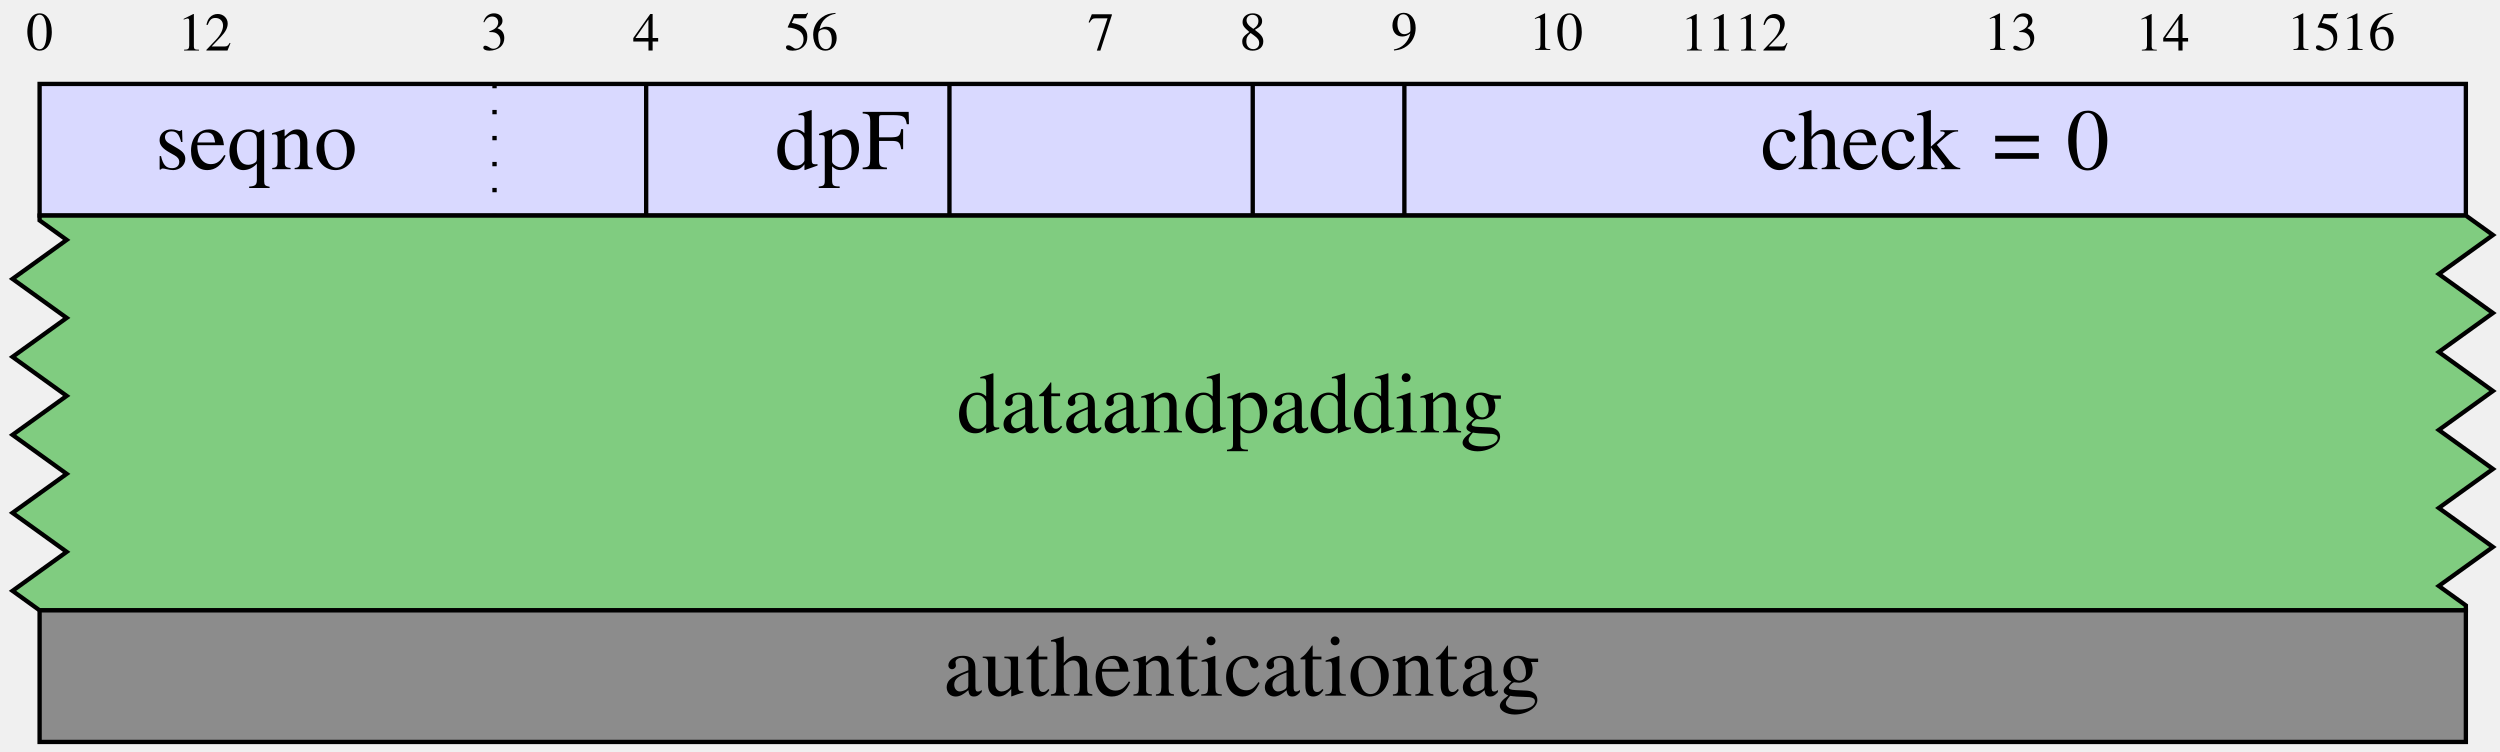
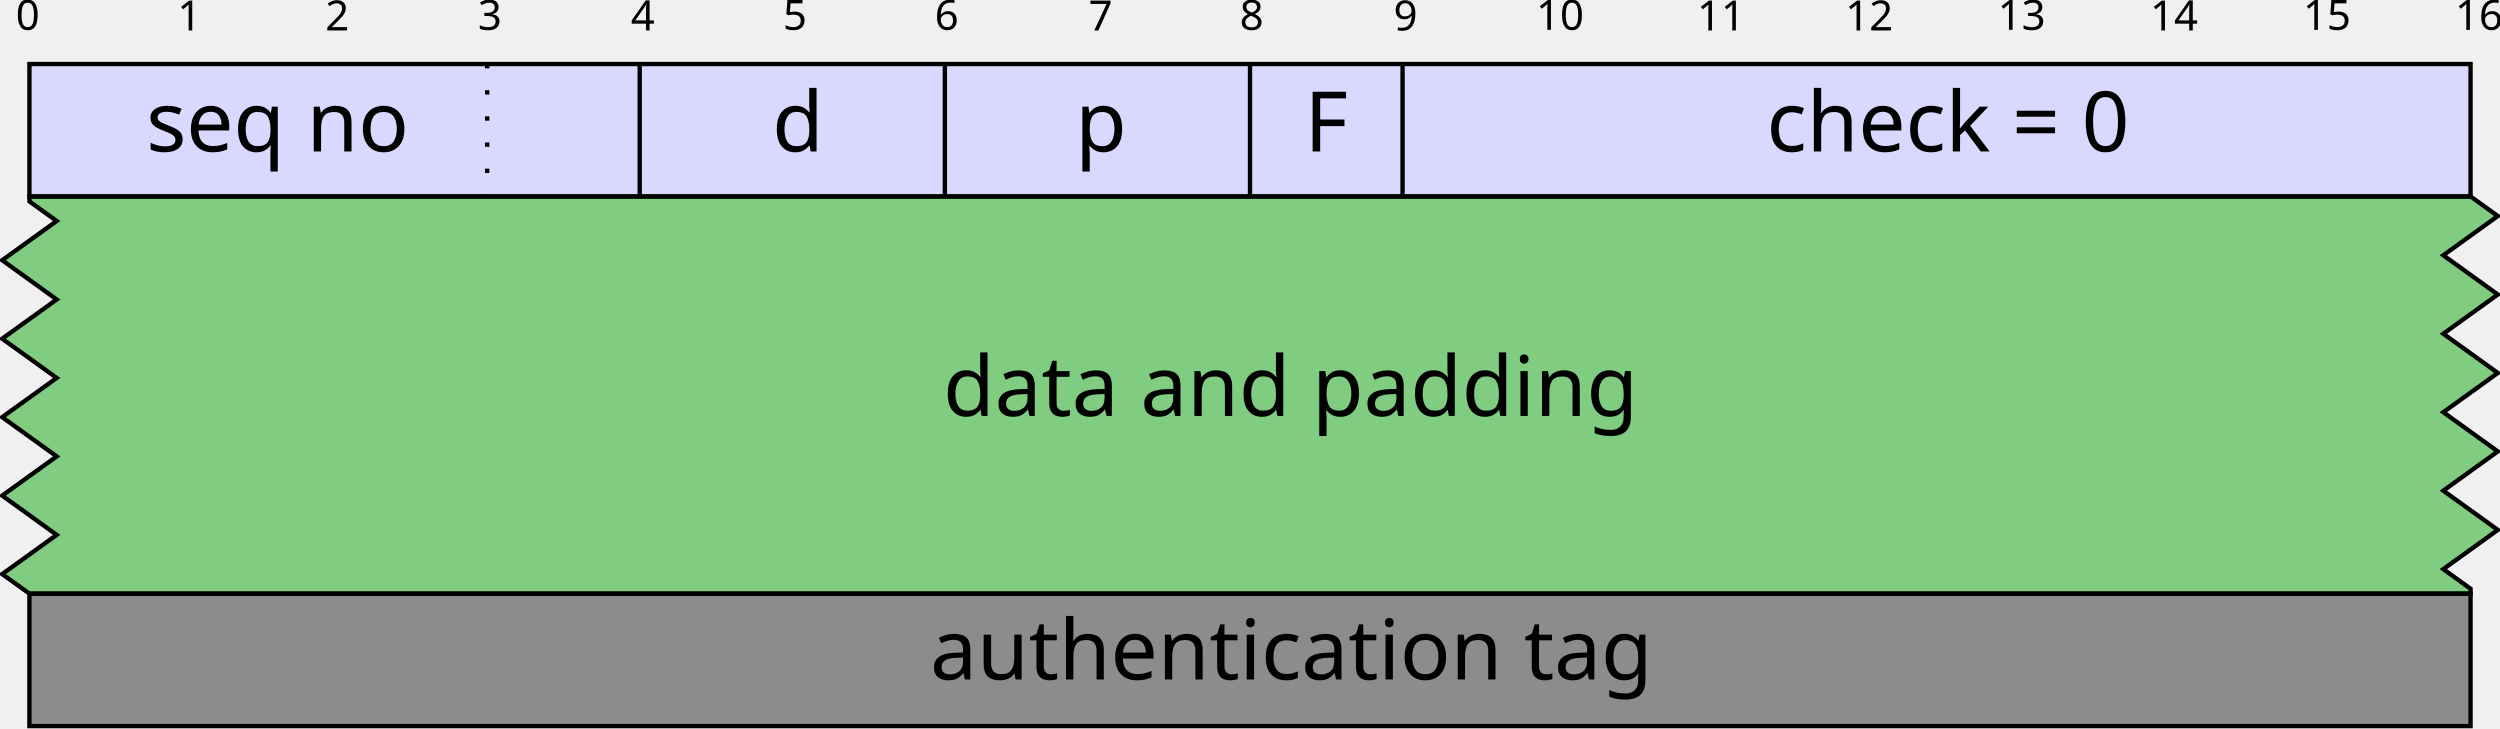
- <svg xmlns="http://www.w3.org/2000/svg" id="svg4226" version="1.1" width="752.033" height="226.04" xml:space="preserve">
-   <defs id="defs4230">
-     <clipPath clipPathUnits="userSpaceOnUse" id="clipPath4242">
-       <path d="M 0,0 703,0 703,210 0,210 0,0 z" id="path4244" />
-     </clipPath>
-     <clipPath clipPathUnits="userSpaceOnUse" id="clipPath4252">
-       <path d="m 0.875,0.921 702,0 0,208.454 -702,0 0,-208.454 z" id="path4254" />
-     </clipPath>
-   </defs>
-   <g id="g4234" transform="matrix(1.25,0,0,-1.25,1,225.0398)">
-     <g id="g3045" transform="scale(0.8534851,0.8534851)">
-       <path id="path4246" style="fill:#ffffff;fill-opacity:0;fill-rule:evenodd;stroke:none" d="M 0,0 703,0 703,210 0,210 0,0 z" />
-       <text style="font-size:36.786px" y="-196.868" x="6.408" transform="scale(1,-1)" id="text4258">
-         <tspan style="font-size:15.27px;font-variant:normal;writing-mode:lr-tb;fill:#000000;fill-opacity:1;fill-rule:nonzero;stroke:none;font-family:Nimbus Roman No9 L;-inkscape-font-specification:NimbusRomNo9L-Regu" x="6.408" y="-196.868" id="tspan4260">0</tspan>
-       </text>
-       <text style="font-size:36.786px" y="-196.684" x="49.166" transform="scale(1,-1)" id="text4264">
-         <tspan style="font-size:15.27px;font-variant:normal;writing-mode:lr-tb;fill:#000000;fill-opacity:1;fill-rule:nonzero;stroke:none;font-family:Nimbus Roman No9 L;-inkscape-font-specification:NimbusRomNo9L-Regu" x="49.166 91.924" y="-196.684" id="tspan4266">12</tspan>
-       </text>
-       <text style="font-size:36.786px" y="-196.868" x="134.68" transform="scale(1,-1)" id="text4270">
-         <tspan style="font-size:15.27px;font-variant:normal;writing-mode:lr-tb;fill:#000000;fill-opacity:1;fill-rule:nonzero;stroke:none;font-family:Nimbus Roman No9 L;-inkscape-font-specification:NimbusRomNo9L-Regu" x="134.68" y="-196.868" id="tspan4272">3</tspan>
-       </text>
-       <text style="font-size:36.786px" y="-196.684" x="177.436" transform="scale(1,-1)" id="text4276">
-         <tspan style="font-size:15.27px;font-variant:normal;writing-mode:lr-tb;fill:#000000;fill-opacity:1;fill-rule:nonzero;stroke:none;font-family:Nimbus Roman No9 L;-inkscape-font-specification:NimbusRomNo9L-Regu" x="177.436" y="-196.684" id="tspan4278">4</tspan>
-       </text>
-       <text style="font-size:36.786px" y="-196.868" x="220.194" transform="scale(1,-1)" id="text4282">
-         <tspan style="font-size:15.27px;font-variant:normal;writing-mode:lr-tb;fill:#000000;fill-opacity:1;fill-rule:nonzero;stroke:none;font-family:Nimbus Roman No9 L;-inkscape-font-specification:NimbusRomNo9L-Regu" x="220.194 262.952" y="-196.868" id="tspan4284">56</tspan>
-       </text>
-       <text style="font-size:36.786px" y="-196.801" x="305.705" transform="scale(1,-1)" id="text4288">
-         <tspan style="font-size:15.27px;font-variant:normal;writing-mode:lr-tb;fill:#000000;fill-opacity:1;fill-rule:nonzero;stroke:none;font-family:Nimbus Roman No9 L;-inkscape-font-specification:NimbusRomNo9L-Regu" x="305.705" y="-196.801" id="tspan4290">7</tspan>
-       </text>
-       <text style="font-size:36.786px" y="-196.868" x="348.463" transform="scale(1,-1)" id="text4294">
-         <tspan style="font-size:15.27px;font-variant:normal;writing-mode:lr-tb;fill:#000000;fill-opacity:1;fill-rule:nonzero;stroke:none;font-family:Nimbus Roman No9 L;-inkscape-font-specification:NimbusRomNo9L-Regu" x="348.463" y="-196.868" id="tspan4296">8</tspan>
-       </text>
-       <text style="font-size:36.786px" y="-197.021" x="391.221" transform="scale(1,-1)" id="text4300">
-         <tspan style="font-size:15.27px;font-variant:normal;writing-mode:lr-tb;fill:#000000;fill-opacity:1;fill-rule:nonzero;stroke:none;font-family:Nimbus Roman No9 L;-inkscape-font-specification:NimbusRomNo9L-Regu" x="391.221" y="-197.021" id="tspan4302">9</tspan>
-       </text>
-       <text style="font-size:36.786px" y="-196.868" x="430.159" transform="scale(1,-1)" id="text4306">
-         <tspan style="font-size:15.27px;font-variant:normal;writing-mode:lr-tb;fill:#000000;fill-opacity:1;fill-rule:nonzero;stroke:none;font-family:Nimbus Roman No9 L;-inkscape-font-specification:NimbusRomNo9L-Regu" x="430.159 437.794" y="-196.868" id="tspan4308">10</tspan>
-       </text>
-       <text style="font-size:36.786px" y="-196.684" x="472.916" transform="scale(1,-1)" id="text4312">
-         <tspan style="font-size:15.27px;font-variant:normal;writing-mode:lr-tb;fill:#000000;fill-opacity:1;fill-rule:nonzero;stroke:none;font-family:Nimbus Roman No9 L;-inkscape-font-specification:NimbusRomNo9L-Regu" x="472.916 480.551 515.671 523.306" y="-196.684" id="tspan4314">1112</tspan>
-       </text>
-       <text style="font-size:36.786px" y="-196.868" x="558.428" transform="scale(1,-1)" id="text4318">
-         <tspan style="font-size:15.27px;font-variant:normal;writing-mode:lr-tb;fill:#000000;fill-opacity:1;fill-rule:nonzero;stroke:none;font-family:Nimbus Roman No9 L;-inkscape-font-specification:NimbusRomNo9L-Regu" x="558.428 566.063" y="-196.868" id="tspan4320">13</tspan>
-       </text>
-       <text style="font-size:36.786px" y="-196.684" x="601.186" transform="scale(1,-1)" id="text4324">
-         <tspan style="font-size:15.27px;font-variant:normal;writing-mode:lr-tb;fill:#000000;fill-opacity:1;fill-rule:nonzero;stroke:none;font-family:Nimbus Roman No9 L;-inkscape-font-specification:NimbusRomNo9L-Regu" x="601.186 608.821" y="-196.684" id="tspan4326">14</tspan>
-       </text>
-       <text style="font-size:36.786px" y="-196.868" x="643.943" transform="scale(1,-1)" id="text4330">
-         <tspan style="font-size:15.27px;font-variant:normal;writing-mode:lr-tb;fill:#000000;fill-opacity:1;fill-rule:nonzero;stroke:none;font-family:Nimbus Roman No9 L;-inkscape-font-specification:NimbusRomNo9L-Regu" x="643.943 651.578 686.698 694.333" y="-196.868" id="tspan4332">1516</tspan>
-       </text>
-       <path id="path4334" style="fill:#d9d9ff;fill-opacity:1;fill-rule:nonzero;stroke:none" d="m 10.228,150.165 684.116,0 0,37.107 -684.116,0 0,-37.107 z" />
-       <path d="m 10.228,150.165 684.116,0 0,37.107 -684.116,0 0,-37.107 z" style="fill:none;stroke:#000000;stroke-width:1.222;stroke-linecap:butt;stroke-linejoin:miter;stroke-miterlimit:10;stroke-opacity:1;stroke-dasharray:none" id="path4338" />
-       <path d="m 181.258,187.273 0,-37.108 m 85.512,37.108 0,-37.108 m 85.515,37.108 0,-37.108 m 42.758,37.108 0,-37.108" style="fill:none;stroke:#000000;stroke-width:1.222;stroke-linecap:butt;stroke-linejoin:miter;stroke-miterlimit:10;stroke-opacity:1;stroke-dasharray:none" id="path4342" />
-       <path d="m 138.501,187.273 0,-37.108" style="fill:none;stroke:#000000;stroke-width:1.222;stroke-linecap:butt;stroke-linejoin:miter;stroke-miterlimit:10;stroke-opacity:1;stroke-dasharray:1.222, 6.108;stroke-dashoffset:0" id="path4346" />
-       <text style="font-size:36.786px" y="-163.224" x="42.808" transform="scale(1,-1)" id="text4350">
-         <tspan style="font-size:24.432px;font-variant:normal;writing-mode:lr-tb;fill:#000000;fill-opacity:1;fill-rule:nonzero;stroke:none;font-family:Nimbus Roman No9 L;-inkscape-font-specification:NimbusRomNo9L-Regu" x="42.808 52.312 63.16 81.484 93.7" y="-163.224" id="tspan4352">seqno</tspan>
-       </text>
-       <text style="font-size:36.786px" y="-163.224" x="217.573" transform="scale(1,-1)" id="text4356">
-         <tspan style="font-size:24.432px;font-variant:normal;writing-mode:lr-tb;fill:#000000;fill-opacity:1;fill-rule:nonzero;stroke:none;font-family:Nimbus Roman No9 L;-inkscape-font-specification:NimbusRomNo9L-ReguItal" x="217.573 304.332 365.779" y="-163.224" id="tspan4358">dpF</tspan>
-       </text>
-       <text style="font-size:36.786px" y="-163.224" x="495.533" transform="scale(1,-1)" id="text4362">
-         <tspan style="font-size:24.432px;font-variant:normal;writing-mode:lr-tb;fill:#000000;fill-opacity:1;fill-rule:nonzero;stroke:none;font-family:Nimbus Roman No9 L;-inkscape-font-specification:NimbusRomNo9L-Regu" x="495.533 506.381 518.597 529.445 540.293" y="-163.224" id="tspan4364">check</tspan>
-       </text>
-       <text style="font-size:36.786px" y="-163.224" x="560.896" transform="scale(1,-1)" id="text4368">
-         <tspan style="font-size:24.432px;font-variant:normal;font-weight:normal;writing-mode:lr-tb;fill:#000000;fill-opacity:1;fill-rule:nonzero;stroke:none;font-family:Nimbus Roman No9 L;-inkscape-font-specification:Nimbus Roman No9 L" x="560.896" y="-163.224" id="tspan4370">=</tspan>
-       </text>
-       <text style="font-size:36.786px" y="-163.224" x="581.622" transform="scale(1,-1)" id="text4374">
-         <tspan style="font-size:24.432px;font-variant:normal;writing-mode:lr-tb;fill:#000000;fill-opacity:1;fill-rule:nonzero;stroke:none;font-family:Nimbus Roman No9 L;-inkscape-font-specification:NimbusRomNo9L-Regu" x="581.622" y="-163.224" id="tspan4376">0</tspan>
-       </text>
-       <path id="path4378" style="fill:#80cc80;fill-opacity:1;fill-rule:nonzero;stroke:none" d="m 694.344,150.165 7.636,-5.497 -15.272,-10.996 15.272,-10.993 -15.272,-10.996 15.272,-10.993 -15.272,-10.996 15.272,-10.993 -15.272,-10.996 15.272,-10.996 -15.272,-10.993 7.636,-5.496 0,-1.376 -684.115,0 L 2.592,44.341 17.863,55.337 2.592,66.333 17.863,77.325 2.592,88.321 17.863,99.314 2.592,110.31 17.863,121.306 2.592,132.299 l 15.271,10.996 -7.635,5.496 0,1.373" />
-       <path d="m 694.344,150.165 7.636,-5.496 -15.272,-10.996 15.272,-10.993 -15.272,-10.996 15.272,-10.993 -15.272,-10.996 15.272,-10.993 -15.272,-10.996 15.272,-10.996 -15.272,-10.993 7.636,-5.496 0,-1.376 -684.115,0 L 2.592,44.341 17.863,55.337 2.592,66.332 17.863,77.325 2.592,88.321 17.863,99.314 2.592,110.31 17.863,121.306 2.592,132.299 l 15.271,10.996 -7.635,5.496 0,1.373 684.115,0 z" style="fill:none;stroke:#000000;stroke-width:1.222;stroke-linecap:butt;stroke-linejoin:miter;stroke-miterlimit:10;stroke-opacity:1;stroke-dasharray:none" id="path4382" />
-       <text style="font-size:36.786px" y="-89.011" x="268.818" transform="scale(1,-1)" id="text4386">
-         <tspan style="font-size:24.432px;font-variant:normal;writing-mode:lr-tb;fill:#000000;fill-opacity:1;fill-rule:nonzero;stroke:none;font-family:Nimbus Roman No9 L;-inkscape-font-specification:NimbusRomNo9L-Regu" x="268.818 281.034 291.882 298.675 315.631 326.479 338.695 357.019 369.235 380.083 392.299 404.515 411.308 423.524" y="-89.011" id="tspan4388">dataandpadding</tspan>
-       </text>
-       <path id="path4390" style="fill:#8c8c8c;fill-opacity:1;fill-rule:nonzero;stroke:none" d="m 10.228,1.736 684.116,0 0,37.107 -684.116,0 0,-37.107 z" />
-       <path d="m 10.228,1.736 684.116,0 0,37.107 -684.116,0 0,-37.107 z" style="fill:none;stroke:#000000;stroke-width:1.222;stroke-linecap:butt;stroke-linejoin:miter;stroke-miterlimit:10;stroke-opacity:1;stroke-dasharray:none" id="path4394" />
-       <text style="font-size:36.786px" y="-14.795" x="265.081" transform="scale(1,-1)" id="text4398">
-         <tspan style="font-size:24.432px;font-variant:normal;writing-mode:lr-tb;fill:#000000;fill-opacity:1;fill-rule:nonzero;stroke:none;font-family:Nimbus Roman No9 L;-inkscape-font-specification:NimbusRomNo9L-Regu" x="265.081 275.929 288.146 294.938 307.154 318.002 330.218 337.01 343.802 354.65 365.498 372.291 379.083 391.299 409.623 416.415 427.263" y="-14.795" id="tspan4400">authenticationtag</tspan>
-       </text>
-       <text style="font-size:36.786px" y="302.46" x="874.615" transform="scale(1,-1)" id="text5014">
-         <tspan style="font-size:24.432px;font-variant:normal;font-weight:normal;writing-mode:lr-tb;fill:#000000;fill-opacity:1;fill-rule:nonzero;stroke:none;font-family:txsyc;-inkscape-font-specification:txsyc" x="874.615" y="302.46" id="tspan5016" />
-       </text>
-       <text style="font-size:36.786px" y="466.697" x="965.846" transform="scale(1,-1)" id="text5104">
-         <tspan style="font-size:24.432px;font-variant:normal;font-weight:normal;writing-mode:lr-tb;fill:#d9d9ff;fill-opacity:1;fill-rule:nonzero;stroke:none;font-family:txsya;-inkscape-font-specification:txsya" x="965.846" y="466.697" id="tspan5106" />
-       </text>
-       <text style="font-size:36.786px" y="466.697" x="1181.826" transform="scale(1,-1)" id="text5116">
-         <tspan style="font-size:24.432px;font-variant:normal;font-weight:normal;writing-mode:lr-tb;fill:#80cc80;fill-opacity:1;fill-rule:nonzero;stroke:none;font-family:txsya;-inkscape-font-specification:txsya" x="1181.826" y="466.697" id="tspan5118" />
-       </text>
-       <text style="font-size:36.786px" y="466.697" x="1388.41" transform="scale(1,-1)" id="text5128">
-         <tspan style="font-size:24.432px;font-variant:normal;font-weight:normal;writing-mode:lr-tb;fill:#8c8c8c;fill-opacity:1;fill-rule:nonzero;stroke:none;font-family:txsya;-inkscape-font-specification:txsya" x="1388.41" y="466.697" id="tspan5130" />
-       </text>
-       <text style="font-size:36.786px" y="494.182" x="181.311" transform="scale(1,-1)" id="text5146">
-         <tspan style="font-size:24.432px;font-variant:normal;font-weight:normal;writing-mode:lr-tb;fill:#000000;fill-opacity:1;fill-rule:nonzero;stroke:none;font-family:txsya;-inkscape-font-specification:txsya" x="181.311" y="494.182" id="tspan5148" />
-       </text>
-     </g>
+ <svg xmlns="http://www.w3.org/2000/svg" version="1.1" viewBox="0 0 597.96 174.19">
+   <path fill="#d9d9ff" d="m7.039,46.984,583.88,0,0-31.67-583.88,0,0,31.67z" />
+   <path fill="#80cc80" d="m590.92,46.984,6.517,4.691-13.035,9.385,13.035,9.382-13.035,9.385,13.035,9.382-13.035,9.385,13.035,9.382-13.035,9.385,13.035,9.385-13.035,9.382,6.517,4.691,0,1.175-583.88,0l-6.519-4.68,13.034-9.38-13.034-9.39,13.034-9.38-13.034-9.384,13.034-9.382-13.034-9.385,13.034-9.385-13.034-9.382,13.034-9.385-6.516-4.691v-1.172" />
+   <path fill="#8c8c8c" d="m7.039,173.67,583.88,0,0-31.67-583.88,0,0,31.67z" />
+   <path stroke-linejoin="miter" d="m7.039,46.984,583.88,0,0-31.67-583.88,0,0,31.67z" stroke="#000" stroke-linecap="butt" stroke-miterlimit="10" stroke-dasharray="none" stroke-width="1.043" fill="none" />
+   <path stroke-linejoin="miter" d="m153.01,15.313,0,31.671m72.983-31.671,0,31.671m72.986-31.671,0,31.671m36.493-31.671,0,31.671" stroke="#000" stroke-linecap="butt" stroke-miterlimit="10" stroke-dasharray="none" stroke-width="1.043" fill="none" />
+   <path stroke-linejoin="miter" d="m116.52,15.313,0,31.671" stroke-dashoffset="0" stroke="#000" stroke-linecap="butt" stroke-miterlimit="10" stroke-dasharray="1.043, 5.213" stroke-width="1.043" fill="none" />
+   <path stroke-linejoin="miter" d="m590.92,46.984,6.517,4.691-13.035,9.385,13.035,9.382-13.035,9.385,13.035,9.382-13.035,9.385,13.035,9.382-13.035,9.385,13.035,9.385-13.035,9.382,6.517,4.691,0,1.175-583.88,0l-6.519-4.68,13.034-9.38-13.034-9.39,13.034-9.38-13.034-9.384,13.034-9.382-13.034-9.385,13.034-9.385-13.034-9.382,13.034-9.385-6.516-4.691v-1.172h583.88z" stroke="#000" stroke-linecap="butt" stroke-miterlimit="10" stroke-dasharray="none" stroke-width="1.043" fill="none" />
+   <path stroke-linejoin="miter" d="m7.039,173.67,583.88,0,0-31.67-583.88,0,0,31.67z" stroke="#000" stroke-linecap="butt" stroke-miterlimit="10" stroke-dasharray="none" stroke-width="1.043" fill="none" />
+   <g font-family="cabin" font-size="10px">
+     <text x="3.778" y="7.14">0</text>
+     <text x="42.435" y="7.28">1</text>
+     <text x="77.802" y="7.28">2</text>
+     <text x="114.309" y="7.14">3</text>
+     <text x="150.885" y="7.28">4</text>
+     <text x="187.282" y="7.14">5</text>
+     <text x="223.579" y="7.14">6</text>
+     <text x="260.381" y="7.28">7</text>
+     <text x="296.522" y="7.14">8</text>
+     <text x="333.329" y="7.28">9</text>
+     <text x="367.413" y="7.14">10</text>
+     <text x="405.925" y="7.28">11</text>
+     <text x="441.372" y="7.28">12</text>
+     <text x="477.829" y="7.14">13</text>
+     <text x="514.275" y="7.28">14</text>
+     <text x="550.857" y="7.14">15</text>
+     <text x="587.209" y="7.14">16</text>
+   </g>
+   <g font-family="cabin" font-size="20px">
+     <text x="34.986" y="36.229">seq no</text>
+     <text x="184.712" y="36.229">d</text>
+     <text x="257.186" y="36.229">p</text>
+     <text x="312.026" y="36.229">F</text>
+     <text x="422.54" y="36.229">check = 0</text>
+     <text x="225.603" y="99.489">data and padding</text>
+     <text x="222.48" y="162.52">authentication tag</text>
  </g>
</svg>
